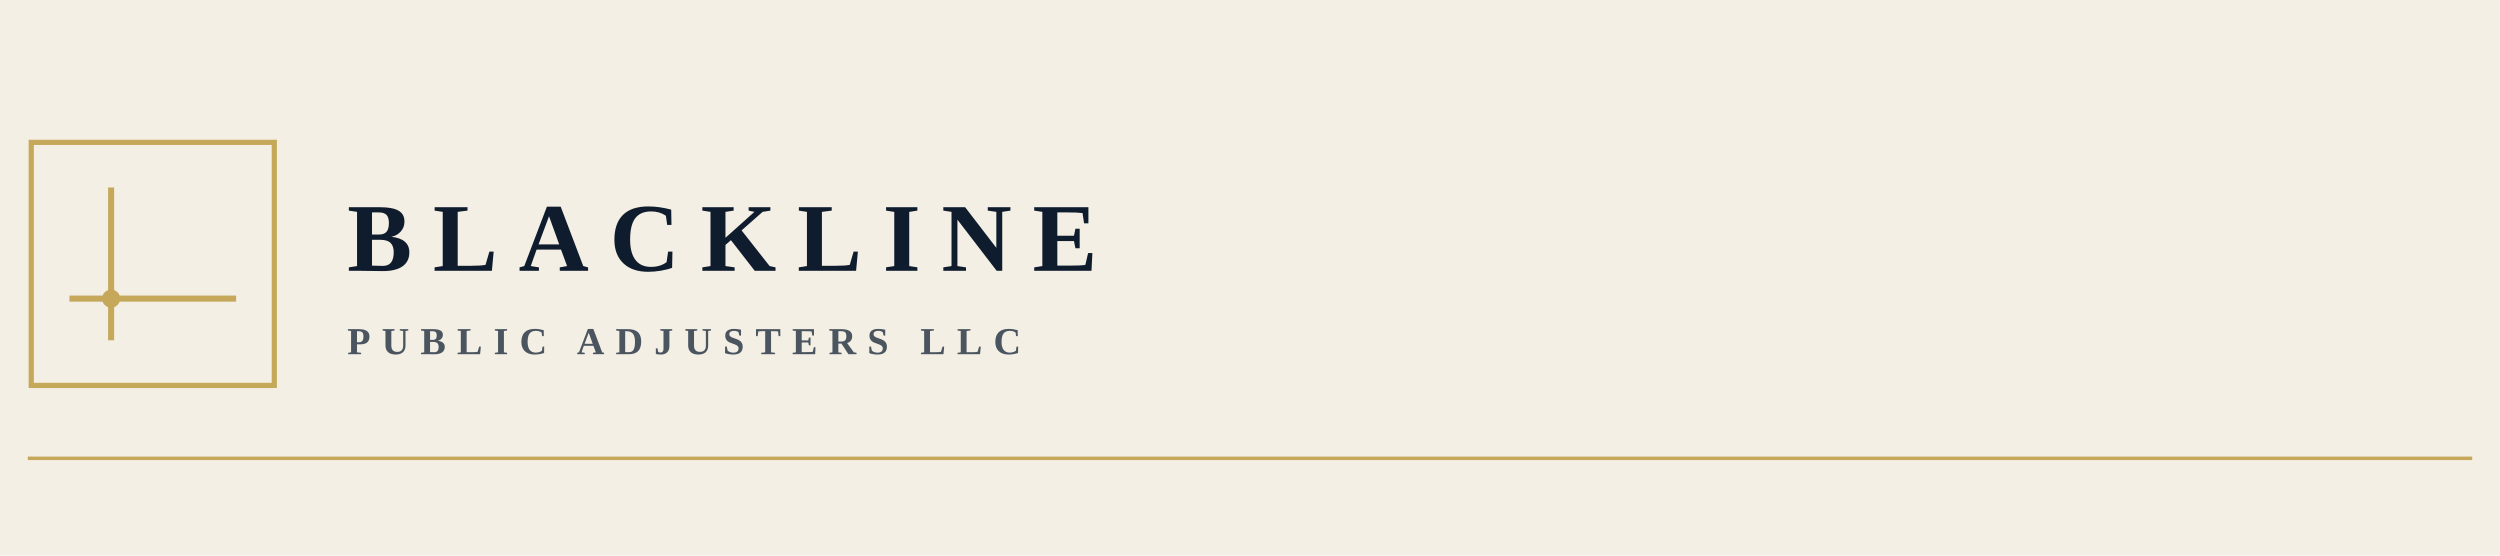
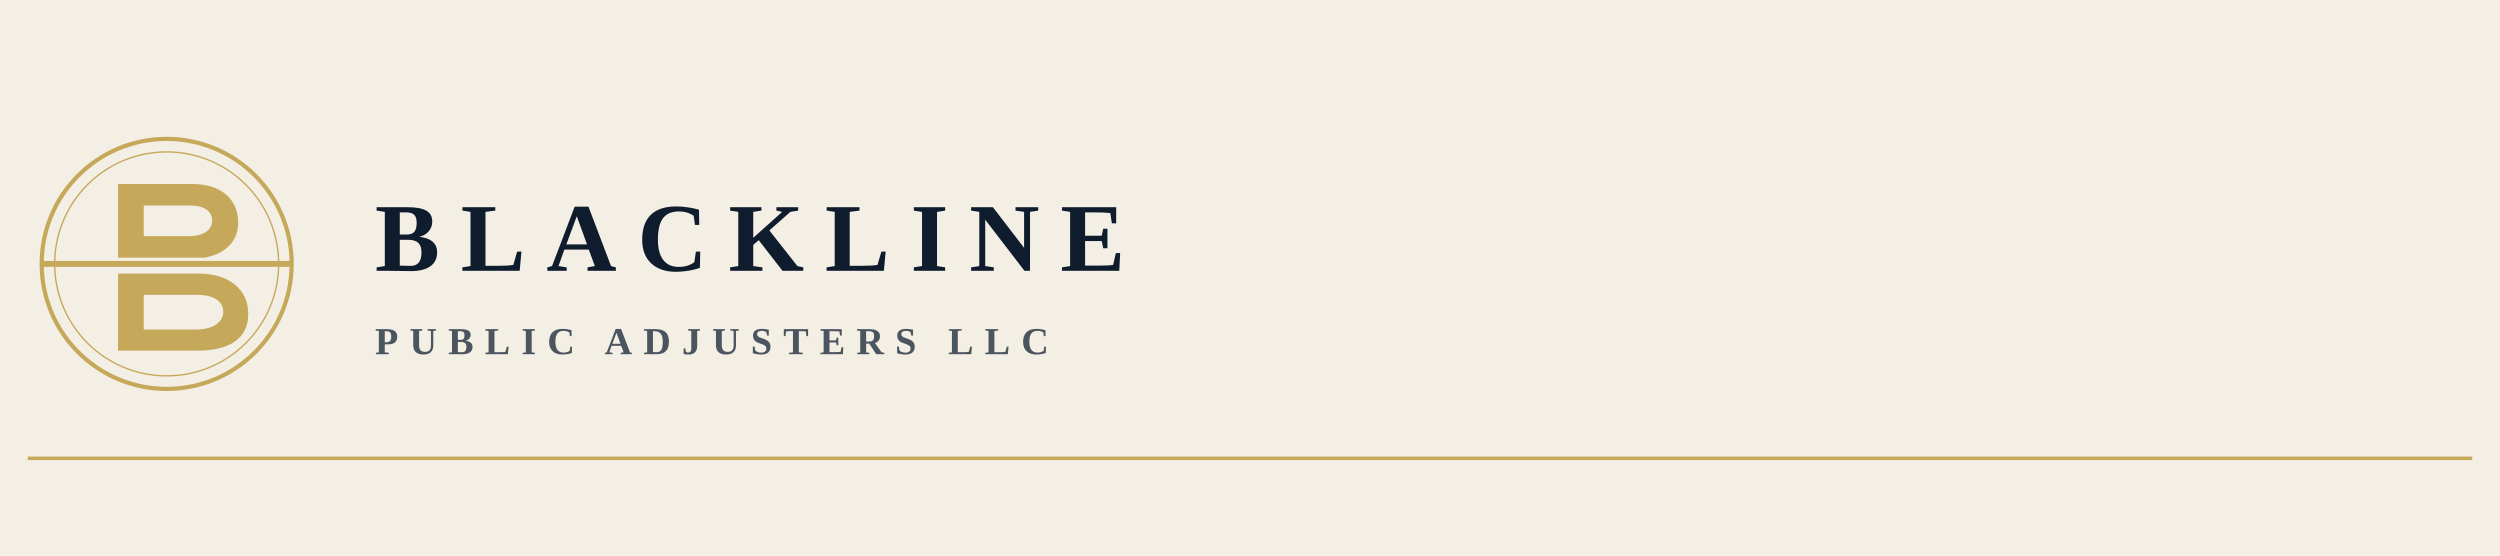
<svg xmlns="http://www.w3.org/2000/svg" viewBox="0 0 720 160" role="img" aria-label="Blackline Public Adjusters">
  <rect width="720" height="160" fill="#F4EFE4" />
-   <g transform="translate(8,40)" fill="none" stroke="#C6A85B">
-     <rect x="1" y="1" width="70" height="70" stroke-width="1.5" />
-     <line x1="12" y1="46" x2="60" y2="46" stroke-width="1.75" />
-     <line x1="24" y1="14" x2="24" y2="58" stroke-width="1.75" />
-     <circle cx="24" cy="46" r="2.6" fill="#C6A85B" stroke="none" />
+   <g transform="translate(8,36)">
+     <circle cx="40" cy="40" r="36" fill="none" stroke="#C6A85B" stroke-width="1.2" />
+     <circle cx="40" cy="40" r="32.25" fill="none" stroke="#C6A85B" stroke-width="0.4" />
+     <line x1="4" y1="40" x2="76" y2="40" stroke="#C6A85B" stroke-width="1.7" />
+     <path fill="#C6A85B" fill-rule="evenodd" d="M26 17h21.5c8.2 0 13.1 4.4 13.1 11.1 0 5.1-3.2 8.8-9.6 10.1h-25V17zm7.4 6.2v8.8h13.2c4.3 0 6.5-2 6.5-4.5s-2.1-4.3-6.2-4.3H33.4z" />
+     <path fill="#C6A85B" fill-rule="evenodd" d="M26 42.8h23.2c9.1 0 14.3 4.8 14.3 11.6 0 7.4-5.8 10.6-14.8 10.6H26V42.8zm7.4 6.1v10h15.1c5.1 0 7.8-2.3 7.8-5.1 0-2.9-2.6-4.9-7.6-4.9H33.4z" />
  </g>
-   <text x="100" y="78" font-family="Times New Roman, Times, serif" font-size="28" font-weight="700" letter-spacing="6" fill="#0F1C2E">BLACKLINE</text>
-   <text x="100" y="102" font-family="Times New Roman, Times, serif" font-size="11" font-weight="600" letter-spacing="3.2" fill="#4A5560">PUBLIC ADJUSTERS LLC</text>
+   <text x="108" y="78" font-family="Times New Roman, Times, serif" font-size="28" font-weight="700" letter-spacing="6" fill="#0F1C2E">BLACKLINE</text>
+   <text x="108" y="102" font-family="Times New Roman, Times, serif" font-size="11" font-weight="600" letter-spacing="3.2" fill="#4A5560">PUBLIC ADJUSTERS LLC</text>
  <line x1="8" y1="132" x2="712" y2="132" stroke="#C6A85B" stroke-width="1" />
</svg>
